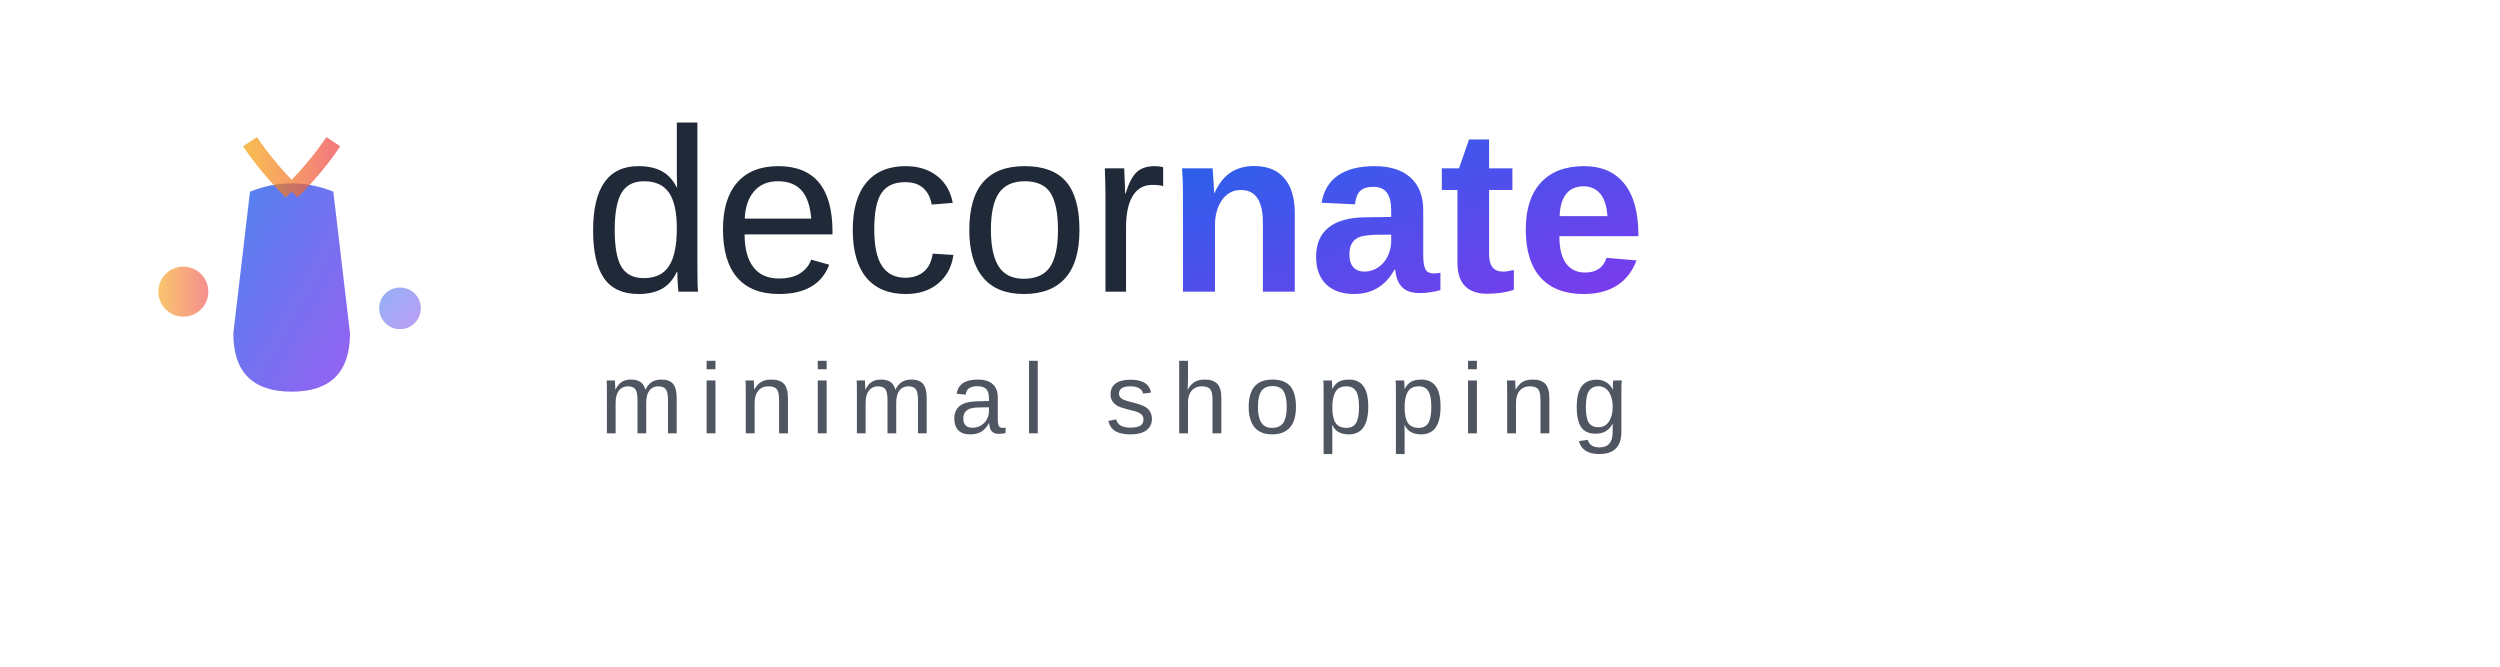
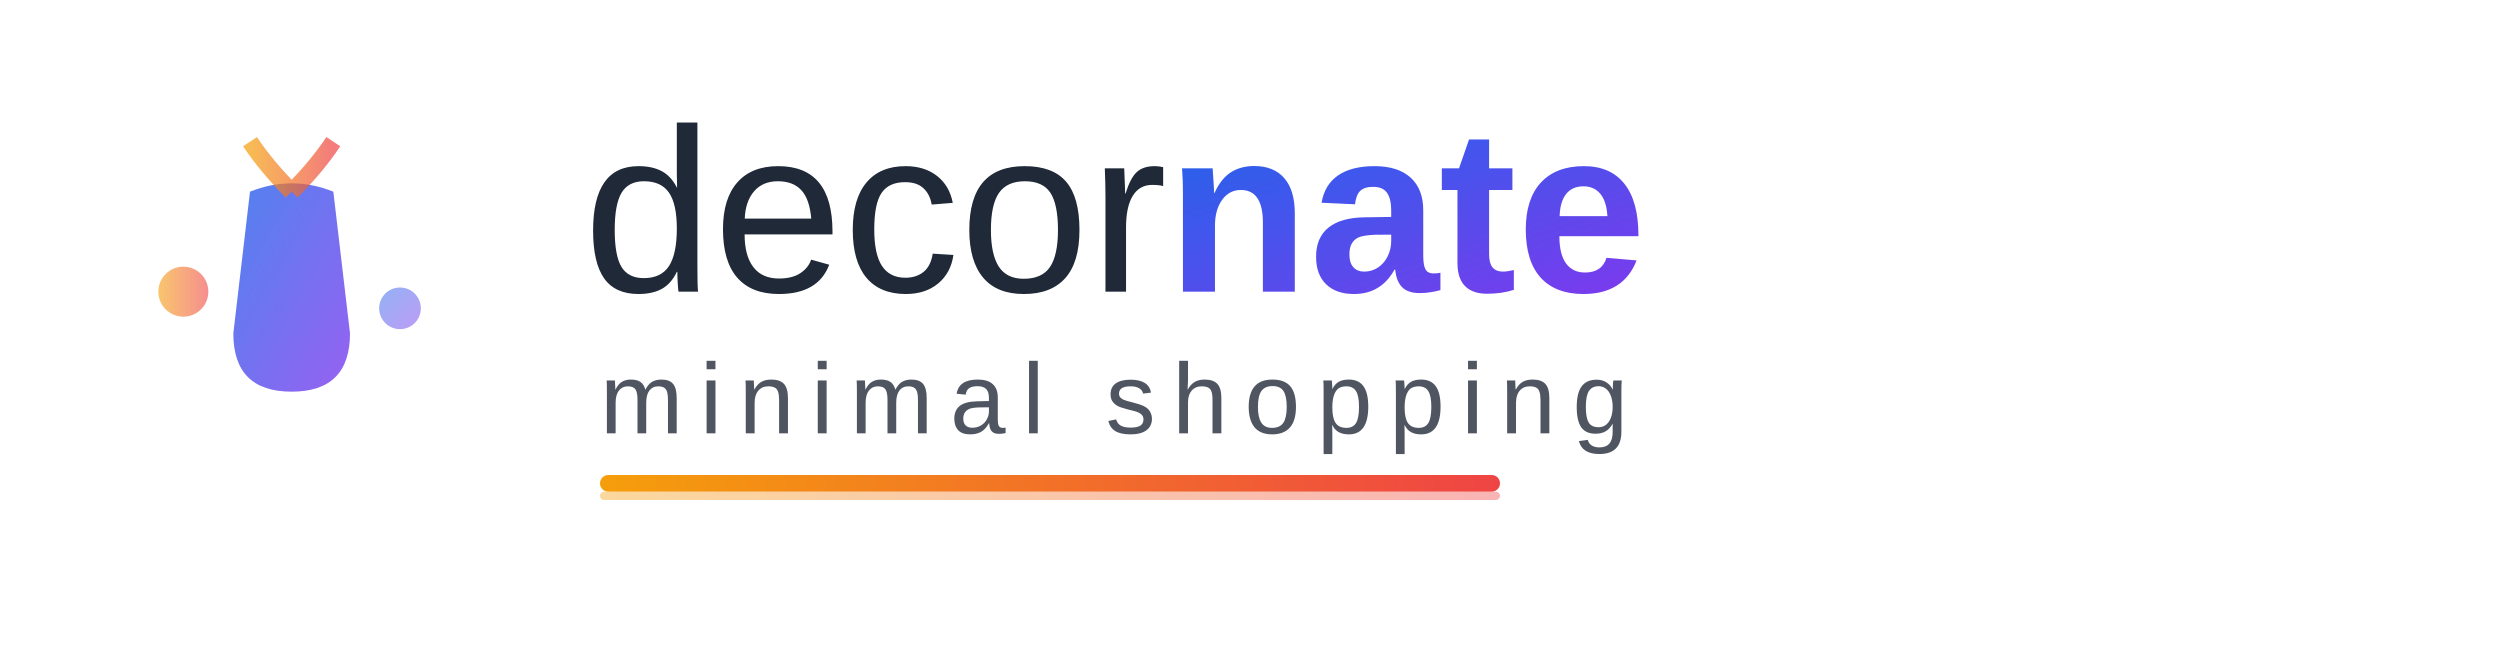
<svg xmlns="http://www.w3.org/2000/svg" viewBox="0 0 300 80">
  <defs>
    <linearGradient id="modernGradient" x1="0%" y1="0%" x2="100%" y2="100%">
      <stop offset="0%" style="stop-color:#2563eb;stop-opacity:1" />
      <stop offset="100%" style="stop-color:#7c3aed;stop-opacity:1" />
    </linearGradient>
    <linearGradient id="accentGradient" x1="0%" y1="0%" x2="100%" y2="0%">
      <stop offset="0%" style="stop-color:#f59e0b;stop-opacity:1" />
      <stop offset="100%" style="stop-color:#ef4444;stop-opacity:1" />
    </linearGradient>
  </defs>
  <g transform="translate(10, 15)">
    <path d="M20 8 Q25 6 30 8 L32 25 Q32 32 25 32 Q18 32 18 25 Z" fill="url(#modernGradient)" opacity="0.8" />
    <path d="M25 8 Q22 5 20 2 M25 8 Q28 5 30 2" stroke="url(#accentGradient)" stroke-width="2" fill="none" opacity="0.7" />
    <circle cx="12" cy="20" r="3" fill="url(#accentGradient)" opacity="0.6" />
    <circle cx="38" cy="22" r="2.5" fill="url(#modernGradient)" opacity="0.5" />
    <line x1="6" y1="28" x2="14" y2="28" stroke="url(#modernGradient)" stroke-width="1.5" opacity="0.4" />
    <line x1="36" y1="30" x2="44" y2="30" stroke="url(#accentGradient)" stroke-width="1.5" opacity="0.4" />
  </g>
  <text x="70" y="35" font-family="'Helvetica Neue', Arial, sans-serif" font-size="28" font-weight="300" fill="#1f2937">
    decor
  </text>
  <text x="140" y="35" font-family="'Helvetica Neue', Arial, sans-serif" font-size="28" font-weight="600" fill="url(#modernGradient)">
    nate
  </text>
  <text x="72" y="52" font-family="'Helvetica Neue', Arial, sans-serif" font-size="12" font-weight="350" fill="#4f5561ff" letter-spacing="2px">
    minimal shopping
  </text>
-   <line x1="72" y1="58" x2="180" y2="58" stroke="url(#accentGradient)" stroke-width="1" opacity="0.4" />
+   <rect x="72" y="57" width="108" height="2" fill="url(#accentGradient)" opacity="1" rx="1" />
+   <rect x="72" y="59" width="108" height="1" fill="url(#accentGradient)" opacity="0.4" rx="0.5" />
</svg>
